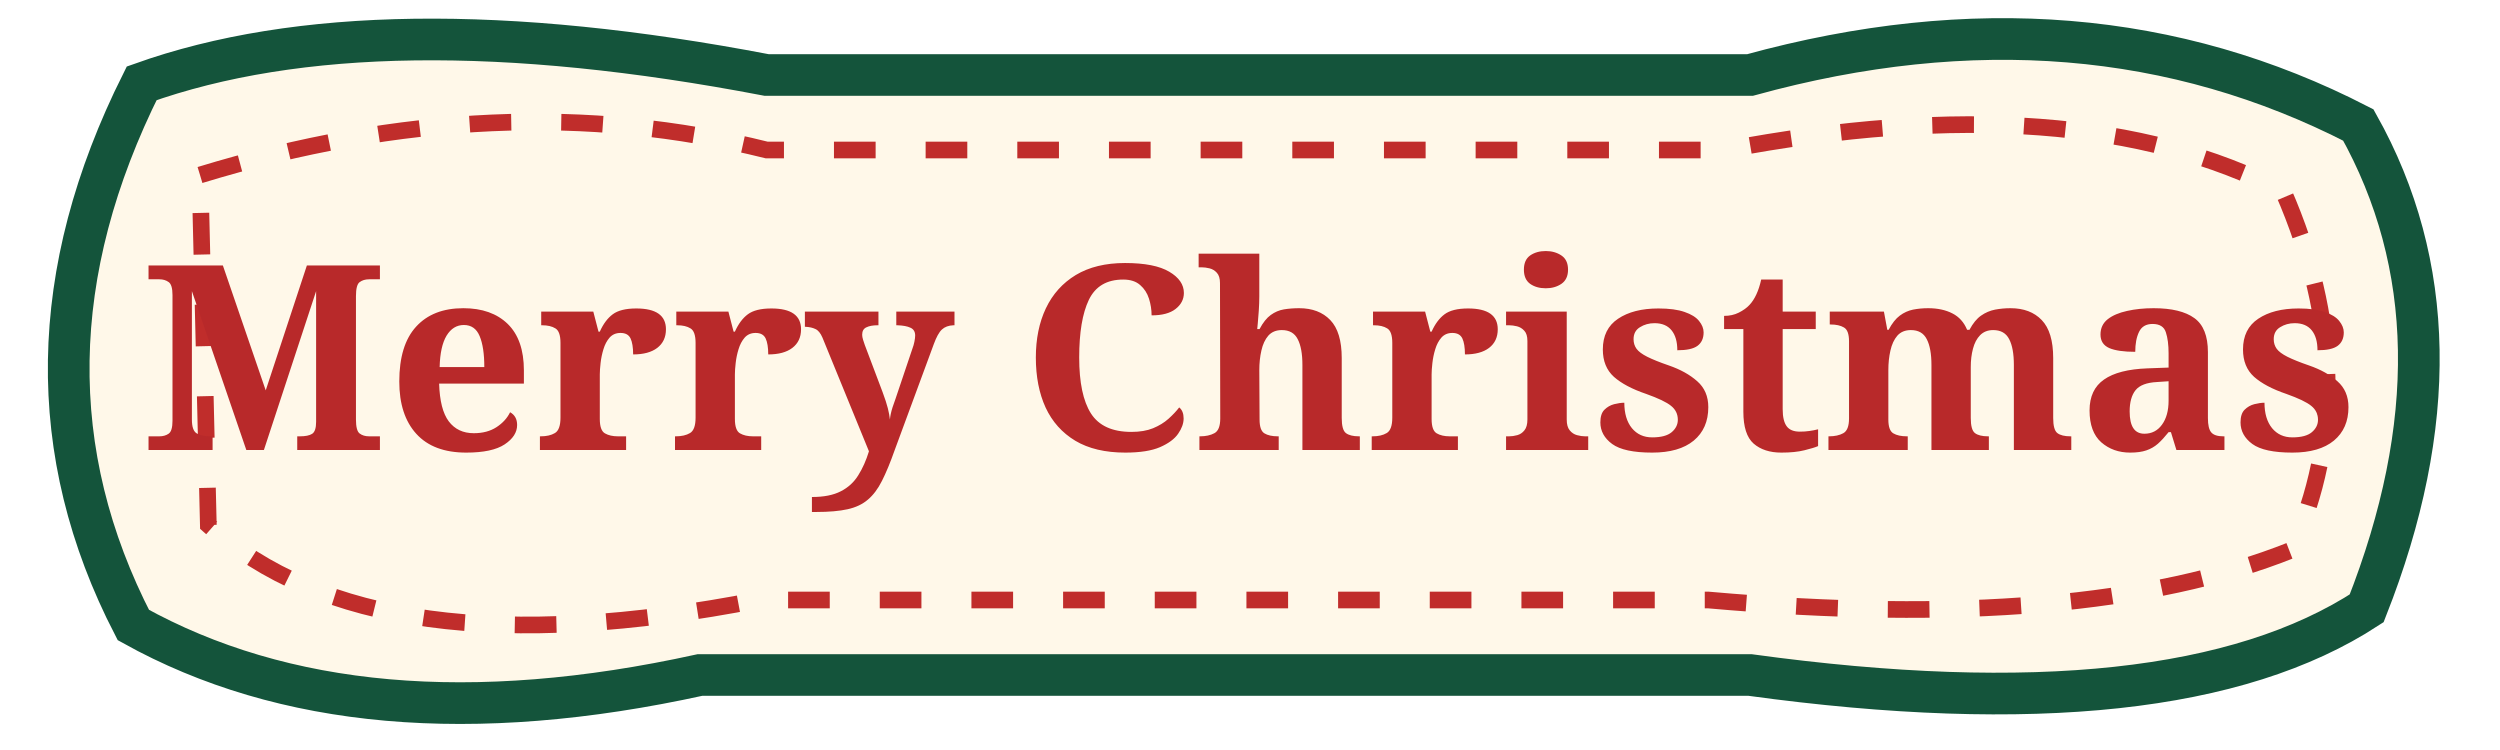
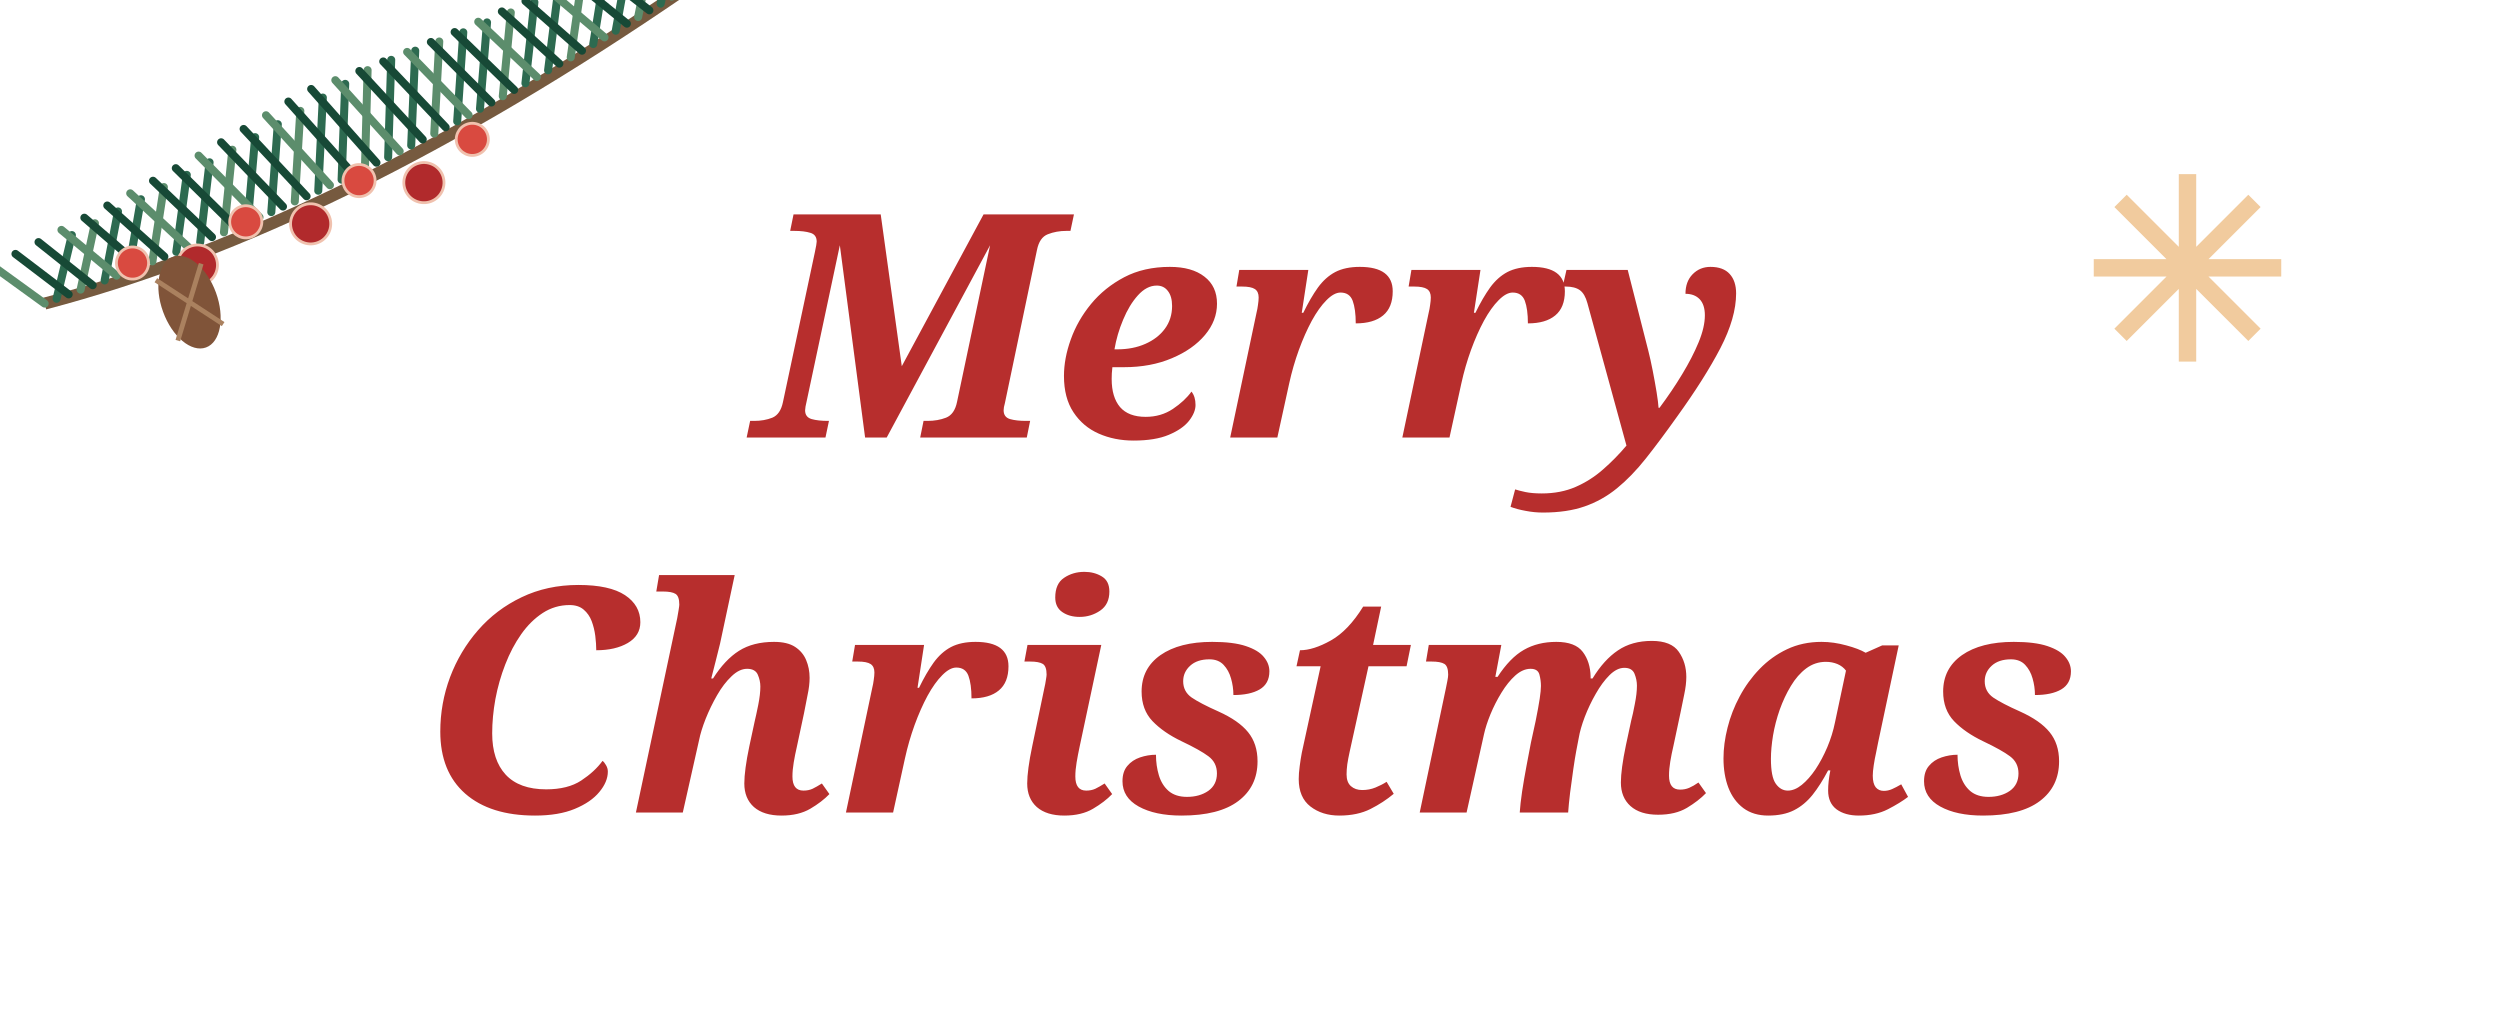
- <svg xmlns="http://www.w3.org/2000/svg" width="300" height="90" viewBox="0 0 300 90" role="img">
-   <path d="M17 10Q45 0 92 9H210Q250-2 283 15Q297 40 284 73Q261 88 210 81H84Q43 90 16 75Q0 44 17 10Z" fill="#FFF8E9" stroke="#14543B" stroke-width="5" />
-   <path d="M24 21Q60 10 92 18H207Q249 10 274 23Q284 46 275 66Q250 76 205 72H91Q45 81 25 63Z" fill="none" stroke="#C02D2B" stroke-width="2" stroke-dasharray="5 6" />
-   <text x="150" y="54" font-family="Georgia,serif" font-weight="700" font-size="31" fill="#B8292A" text-anchor="middle">Merry Christmas</text>
+ <svg xmlns="http://www.w3.org/2000/svg" viewBox="0 0 280 115" width="280" height="115">
+   <defs>
+     <linearGradient id="forest" x2=".8" y2="1">
+       <stop stop-color="#397a59" />
+       <stop offset=".6" stop-color="#17543e" />
+       <stop offset="1" stop-color="#0d3b2b" />
+     </linearGradient>
+     <linearGradient id="wood" x2=".9" y2="1">
+       <stop stop-color="#bf6045" />
+       <stop offset="1" stop-color="#873527" />
+     </linearGradient>
+     <linearGradient id="fur" x2=".75" y2="1">
+       <stop stop-color="#d9aa7a" />
+       <stop offset=".62" stop-color="#ae704f" />
+       <stop offset="1" stop-color="#8d5237" />
+     </linearGradient>
+     <linearGradient id="red" x2=".8" y2="1">
+       <stop stop-color="#e45142" />
+       <stop offset="1" stop-color="#a72129" />
+     </linearGradient>
+     <radialGradient id="light">
+       <stop stop-color="#fff8ba" stop-opacity=".95" />
+       <stop offset=".35" stop-color="#f6c579" stop-opacity=".65" />
+       <stop offset="1" stop-color="#f6c579" stop-opacity="0" />
+     </radialGradient>
+     <linearGradient id="snow" x2=".5" y2="1">
+       <stop stop-color="#ffffff" />
+       <stop offset="1" stop-color="#deebef" />
+     </linearGradient>
+     <filter id="shadow" x="-30%" y="-30%" width="160%" height="170%">
+       <feGaussianBlur stdDeviation="3" />
+     </filter>
+   </defs>
+   <rect width="280" height="115" fill="none" />
+   <g transform="translate(5 34) scale(0.45) rotate(-20)">
+     <path d="M0 0Q75 7 176 -19" stroke="#765a3f" stroke-width="3" fill="none" />
+     <path d="M0.0 0.0l-9 -13.3" stroke="#5c8d6c" stroke-width="2" stroke-linecap="round" />
+     <path d="M3.2 -0.1l9 -13.6" stroke="#2d6a50" stroke-width="2" stroke-linecap="round" />
+     <path d="M6.4 -0.1l-9 -14.0" stroke="#174936" stroke-width="2" stroke-linecap="round" />
+     <path d="M9.6 -0.2l9 -14.3" stroke="#5c8d6c" stroke-width="2" stroke-linecap="round" />
+     <path d="M12.8 -0.2l-9 -14.7" stroke="#174936" stroke-width="2" stroke-linecap="round" />
+     <path d="M16.0 -0.3l9 -15.0" stroke="#2d6a50" stroke-width="2" stroke-linecap="round" />
+     <path d="M19.2 -0.4l-9 -15.4" stroke="#5c8d6c" stroke-width="2" stroke-linecap="round" />
+     <path d="M22.4 -0.5l9 -15.7" stroke="#2d6a50" stroke-width="2" stroke-linecap="round" />
+     <path d="M25.6 -0.6l-9 -16.1" stroke="#174936" stroke-width="2" stroke-linecap="round" />
+     <path d="M28.8 -0.7l9 -16.4" stroke="#5c8d6c" stroke-width="2" stroke-linecap="round" />
+     <path d="M32.0 -0.8l-9 -16.8" stroke="#174936" stroke-width="2" stroke-linecap="round" />
+     <path d="M35.2 -0.9l9 -17.1" stroke="#2d6a50" stroke-width="2" stroke-linecap="round" />
+     <path d="M38.4 -1.0l-9 -17.5" stroke="#5c8d6c" stroke-width="2" stroke-linecap="round" />
+     <path d="M41.6 -1.1l9 -17.9" stroke="#2d6a50" stroke-width="2" stroke-linecap="round" />
+     <path d="M44.8 -1.3l-9 -18.2" stroke="#174936" stroke-width="2" stroke-linecap="round" />
+     <path d="M48.0 -1.4l9 -18.6" stroke="#5c8d6c" stroke-width="2" stroke-linecap="round" />
+     <path d="M51.2 -1.6l-9 -18.9" stroke="#174936" stroke-width="2" stroke-linecap="round" />
+     <path d="M54.4 -1.7l9 -19.3" stroke="#2d6a50" stroke-width="2" stroke-linecap="round" />
+     <path d="M57.6 -1.9l-9 -19.6" stroke="#5c8d6c" stroke-width="2" stroke-linecap="round" />
+     <path d="M60.8 -2.1l9 -20.0" stroke="#2d6a50" stroke-width="2" stroke-linecap="round" />
+     <path d="M64.0 -2.4l-9 -20.3" stroke="#174936" stroke-width="2" stroke-linecap="round" />
+     <path d="M67.2 -2.6l9 -20.7" stroke="#5c8d6c" stroke-width="2" stroke-linecap="round" />
+     <path d="M70.4 -2.8l-9 -21.1" stroke="#174936" stroke-width="2" stroke-linecap="round" />
+     <path d="M73.6 -3.1l9 -21.4" stroke="#2d6a50" stroke-width="2" stroke-linecap="round" />
+     <path d="M76.8 -3.4l-9 -21.8" stroke="#5c8d6c" stroke-width="2" stroke-linecap="round" />
+     <path d="M80.0 -3.7l9 -22.1" stroke="#2d6a50" stroke-width="2" stroke-linecap="round" />
+     <path d="M83.2 -4.0l-9 -22.5" stroke="#174936" stroke-width="2" stroke-linecap="round" />
+     <path d="M86.4 -4.3l9 -22.8" stroke="#5c8d6c" stroke-width="2" stroke-linecap="round" />
+     <path d="M89.6 -4.7l-9 -22.8" stroke="#174936" stroke-width="2" stroke-linecap="round" />
+     <path d="M92.8 -5.0l9 -22.5" stroke="#2d6a50" stroke-width="2" stroke-linecap="round" />
+     <path d="M96.0 -5.4l-9 -22.1" stroke="#5c8d6c" stroke-width="2" stroke-linecap="round" />
+     <path d="M99.2 -5.8l9 -21.8" stroke="#2d6a50" stroke-width="2" stroke-linecap="round" />
+     <path d="M102.4 -6.2l-9 -21.4" stroke="#174936" stroke-width="2" stroke-linecap="round" />
+     <path d="M105.6 -6.6l9 -21.1" stroke="#5c8d6c" stroke-width="2" stroke-linecap="round" />
+     <path d="M108.8 -7.1l-9 -20.7" stroke="#174936" stroke-width="2" stroke-linecap="round" />
+     <path d="M112.0 -7.5l9 -20.3" stroke="#2d6a50" stroke-width="2" stroke-linecap="round" />
+     <path d="M115.2 -8.0l-9 -20.0" stroke="#5c8d6c" stroke-width="2" stroke-linecap="round" />
+     <path d="M118.4 -8.5l9 -19.6" stroke="#2d6a50" stroke-width="2" stroke-linecap="round" />
+     <path d="M121.6 -9.0l-9 -19.3" stroke="#174936" stroke-width="2" stroke-linecap="round" />
+     <path d="M124.8 -9.5l9 -18.9" stroke="#5c8d6c" stroke-width="2" stroke-linecap="round" />
+     <path d="M128.0 -10.0l-9 -18.6" stroke="#174936" stroke-width="2" stroke-linecap="round" />
+     <path d="M131.2 -10.6l9 -18.2" stroke="#2d6a50" stroke-width="2" stroke-linecap="round" />
+     <path d="M134.4 -11.1l-9 -17.9" stroke="#5c8d6c" stroke-width="2" stroke-linecap="round" />
+     <path d="M137.6 -11.7l9 -17.5" stroke="#2d6a50" stroke-width="2" stroke-linecap="round" />
+     <path d="M140.8 -12.3l-9 -17.1" stroke="#174936" stroke-width="2" stroke-linecap="round" />
+     <path d="M144.0 -12.8l9 -16.8" stroke="#5c8d6c" stroke-width="2" stroke-linecap="round" />
+     <path d="M147.2 -13.4l-9 -16.4" stroke="#174936" stroke-width="2" stroke-linecap="round" />
+     <path d="M150.4 -14.0l9 -16.1" stroke="#2d6a50" stroke-width="2" stroke-linecap="round" />
+     <path d="M153.6 -14.6l-9 -15.7" stroke="#5c8d6c" stroke-width="2" stroke-linecap="round" />
+     <path d="M156.8 -15.2l9 -15.4" stroke="#2d6a50" stroke-width="2" stroke-linecap="round" />
+     <path d="M160.0 -15.9l-9 -15.0" stroke="#174936" stroke-width="2" stroke-linecap="round" />
+     <path d="M163.2 -16.5l9 -14.7" stroke="#5c8d6c" stroke-width="2" stroke-linecap="round" />
+     <path d="M166.4 -17.1l-9 -14.3" stroke="#174936" stroke-width="2" stroke-linecap="round" />
+     <path d="M169.6 -17.7l9 -14.0" stroke="#2d6a50" stroke-width="2" stroke-linecap="round" />
+     <path d="M172.8 -18.4l-9 -13.6" stroke="#5c8d6c" stroke-width="2" stroke-linecap="round" />
+     <circle cx="24" cy="-2" r="4" fill="#d94a40" stroke="#f0c1ae" stroke-width=".7" />
+     <circle cx="39" cy="4" r="5" fill="#b12a2c" stroke="#f0c1ae" stroke-width=".7" />
+     <circle cx="54" cy="-2" r="4" fill="#d94a40" stroke="#f0c1ae" stroke-width=".7" />
+     <circle cx="69" cy="4" r="5" fill="#b12a2c" stroke="#f0c1ae" stroke-width=".7" />
+     <circle cx="84" cy="-2" r="4" fill="#d94a40" stroke="#f0c1ae" stroke-width=".7" />
+     <circle cx="99" cy="4" r="5" fill="#b12a2c" stroke="#f0c1ae" stroke-width=".7" />
+     <circle cx="114" cy="-2" r="4" fill="#d94a40" stroke="#f0c1ae" stroke-width=".7" />
+     <ellipse cx="34" cy="12" rx="7" ry="12" fill="#805439" />
+     <path d="M28 4l12 16m0-16L28 20" stroke="#aa815f" stroke-width="1.2" />
+   </g>
+   <text x="140" y="49" font-family="Georgia,serif" font-size="35" font-style="italic" font-weight="700" fill="#b72e2d" text-anchor="middle">Merry</text>
+   <text x="140" y="91" font-family="Georgia,serif" font-size="35" font-style="italic" font-weight="700" fill="#b72e2d" text-anchor="middle">Christmas</text>
+   <g transform="translate(245 30) scale(1.5)" stroke="#e7a85e" stroke-width="1.3" opacity=".6">
+     <path d="M-7 0h14M0-7v14M-5-5l10 10M-5 5L5-5" />
+   </g>
</svg>
